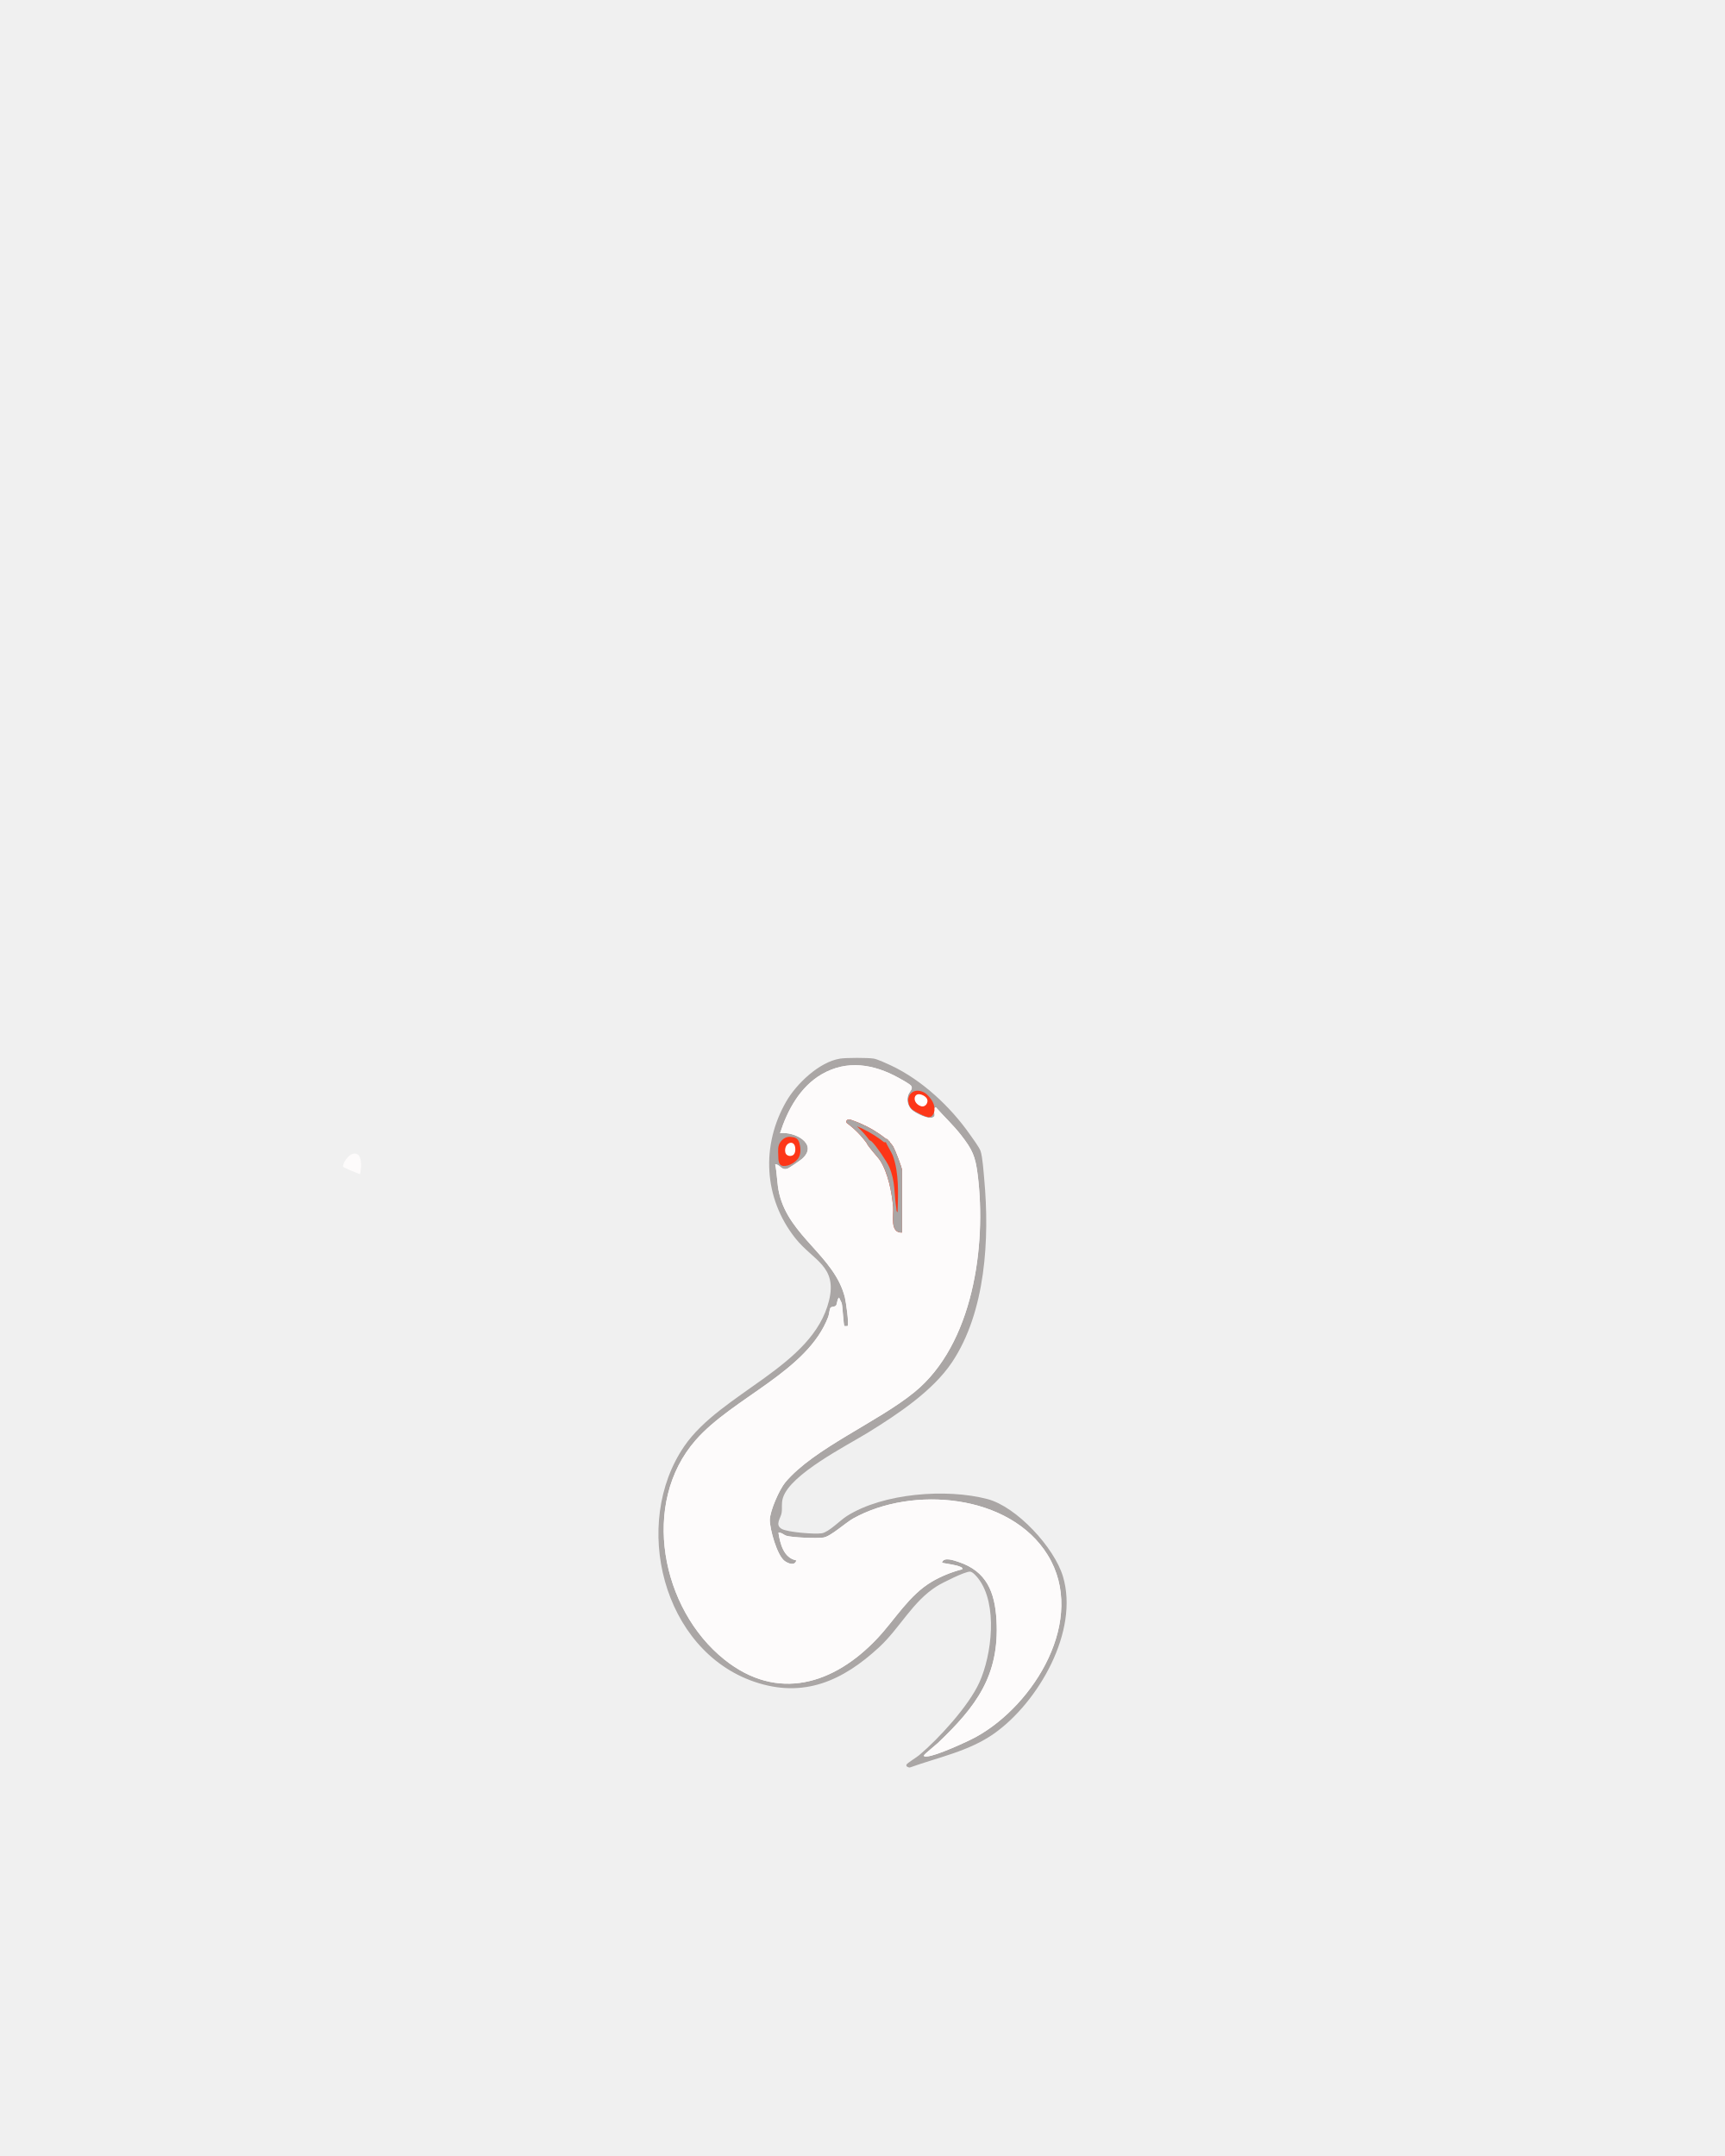
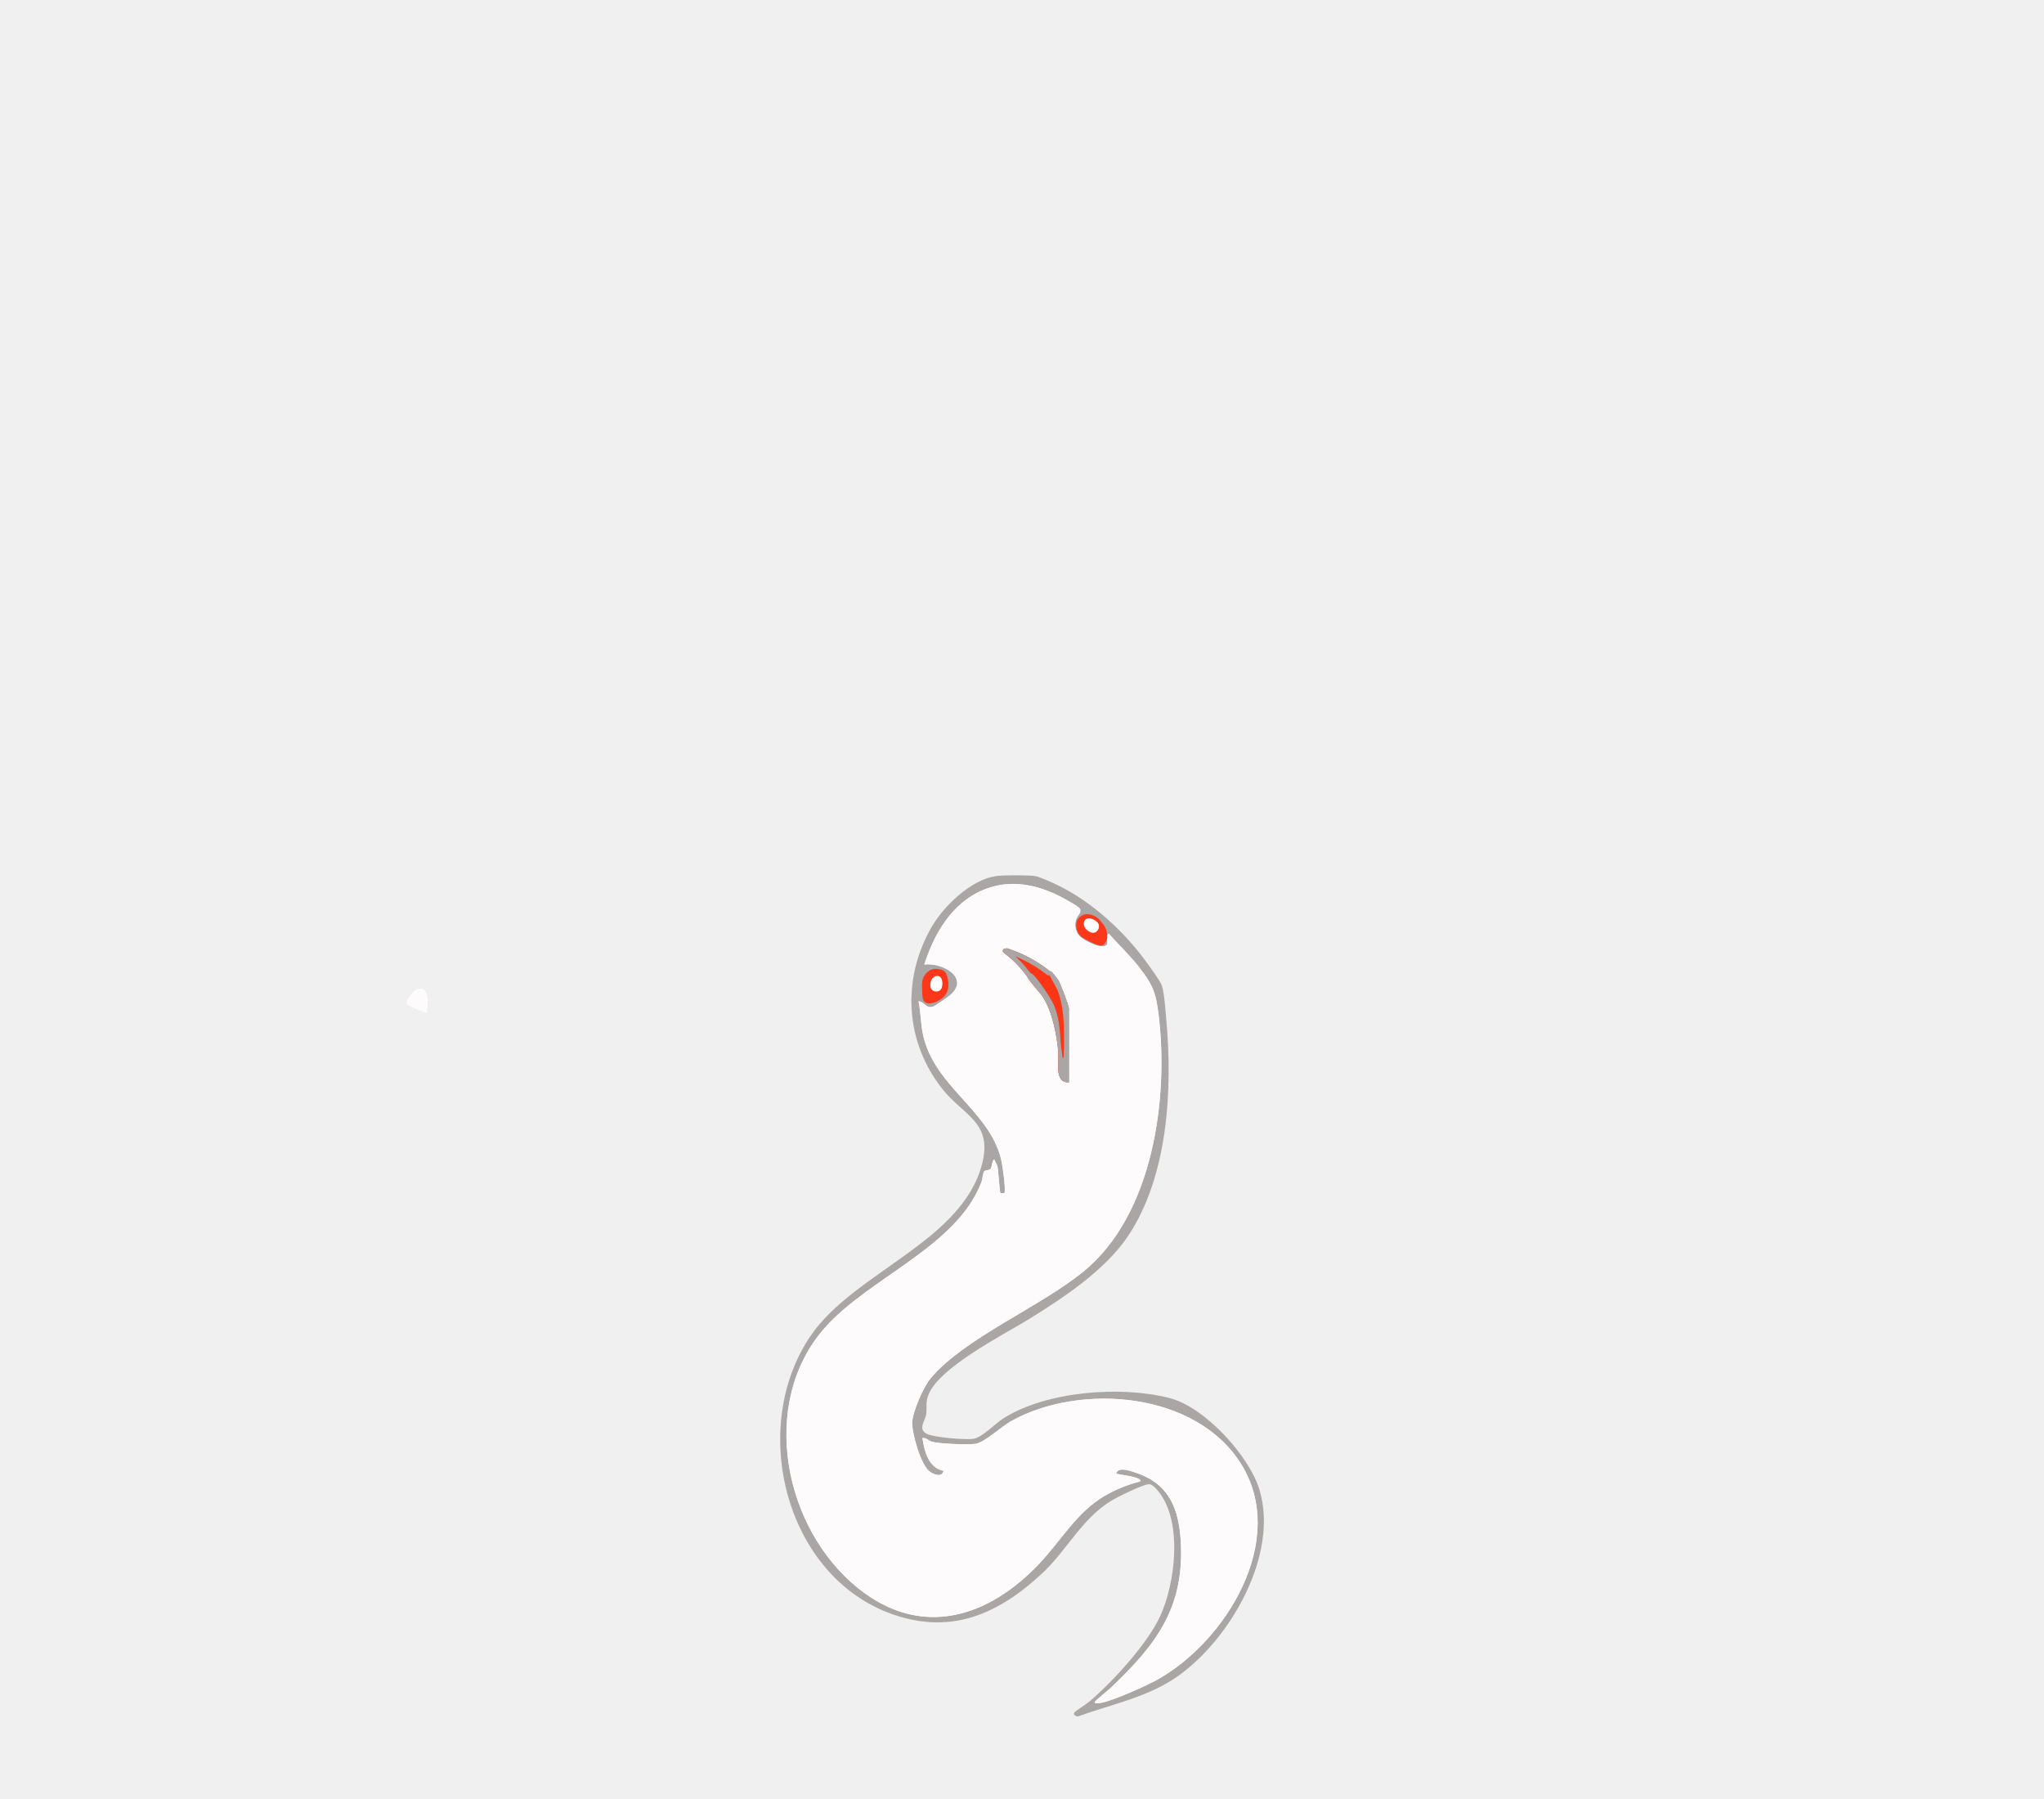
- <svg xmlns="http://www.w3.org/2000/svg" id="_全体" data-name="全体" viewBox="0 0 1080 1350">
+ <svg xmlns="http://www.w3.org/2000/svg" id="_全体" data-name="全体" viewBox="0 0 1080 950">
  <defs>
    <style>
      .cls-1 {
        fill: #fdfbfb;
      }

      .cls-2 {
        fill: #fd3517;
      }

      .cls-3 {
        fill: #fff;
      }

      .cls-4 {
        fill: #fd3719;
      }

      .cls-5 {
        fill: #aaa6a5;
      }
    </style>
  </defs>
  <g id="_オロチたち" data-name=" オロチたち">
-     <path class="cls-1" d="M225.4,735.28c-1.43-.56-10.4-4.14-10.52-4.71-.51-2.38,3.39-7.27,5.56-7.97,6.83-2.21,5.96,8.67,4.96,12.67Z" />
+     <path class="cls-1" d="M225.4,535.28c-1.43-.56-10.4-4.14-10.52-4.71-.51-2.38,3.39-7.27,5.56-7.97,6.83-2.21,5.96,8.67,4.96,12.67Z" />
    <g>
      <g>
-         <path class="cls-1" d="M579.41,1100.7c-.28,0-1.15,0-1.58-.64-.18-.26-.33-.7-.08-1.33.21-.52,1.32-1.53,5.93-5.42,1.29-1.09,2.51-2.11,2.92-2.51,25.07-23.92,38.31-43.16,36.43-76.3-1.13-19.99-8.05-30.65-23.13-35.67l-.51-.17c-1.59-.54-4.26-1.44-6.29-1.44-1.24,0-1.88.32-2.22.73.72.13,1.51.26,2.33.4,3.04.5,6.49,1.07,8.71,2.14.65.31,1.62.79,1.34,2.3l-.1.52-.51.13c-6.54,1.65-13.21,4.37-18.78,7.65-9.71,5.73-16.84,14.64-23.74,23.25-3.27,4.09-6.66,8.31-10.29,12.16-17.63,18.71-37.21,28.61-56.63,28.61-13.98,0-27.52-5.15-40.22-15.31-21.22-16.97-35.39-44.25-37.91-72.97-2.21-25.23,4.88-48.58,19.96-65.74,9.2-10.47,22.2-19.52,34.77-28.28,19.74-13.76,40.15-27.98,47.94-48.53.25-.65.43-1.67.61-2.65.24-1.33.45-2.48.85-3.12.5-.79,1.42-.95,2.23-1.1.51-.09,1.04-.18,1.26-.4.28-.28.45-1.09.59-1.82.24-1.2.51-2.56,1.51-3.34l.81-.63,2.12,4.41.02.06c.26.88.49,3.37.83,7.38.2,2.3.46,5.35.66,6.47.11,0,.24,0,.38,0,.17,0,.32,0,.44,0,.39-2.41-1.25-14.38-1.9-16.96-3.13-12.52-11.32-21.63-20-31.28-8.83-9.82-17.96-19.98-21.18-34.01-.73-3.18-1.04-6.43-1.34-9.56-.27-2.83-.55-5.76-1.14-8.6l-.23-1.1,1.12.11c1.7.16,2.73,1.04,3.63,1.81.82.7,1.46,1.25,2.49,1.25.36,0,.77-.07,1.22-.2.86-.28,7.63-4.89,8.85-5.96,2.91-2.55,3.92-5.08,3-7.51-1.61-4.27-8.73-7.25-14.13-7.25-.69,0-1.35.05-1.96.14l-1.32.2.41-1.27c5.71-17.9,14.59-30.46,26.38-37.35,6.65-3.88,13.82-5.85,21.3-5.85,8.77,0,18.09,2.69,27.69,8l.4.22c3.39,1.87,6.65,3.75,7.63,4.9,1.5,1.78.27,3.59-.63,4.91-.35.51-.68.99-.85,1.42-1.17,2.94-.56,6.11,1.64,8.48,1.49,1.61,7.79,5.02,11.29,5.02h0c.89,0,1.49-.22,1.79-.65.18-.26,0-1.13-.12-1.77-.26-1.36-.7-3.64,1.59-4.19l.48-.11.33.37c1.96,2.22,4.04,4.4,6.06,6.51,3.3,3.46,6.71,7.04,9.72,10.89,7.41,9.5,9.2,13.8,10.66,25.57,3.02,24.47,1.6,50.62-4,73.62-6.66,27.38-19.03,49.11-35.77,62.84-9.52,7.81-21.6,14.99-34.39,22.59-17.68,10.51-35.97,21.38-46.47,33.85-3.6,4.28-9.51,17.86-9.54,23.07-.03,5.65,4.55,21.84,8.98,25.05,1.03.75,2.73,1.62,4.12,1.62.74,0,1.25-.24,1.58-.77-7.53-2.04-9.79-10.52-10.9-17.79l-.13-.83.83-.12c.19-.03.37-.04.55-.04,1.28,0,2.32.63,3.23,1.19.54.33,1.04.64,1.54.79,2.61.79,11.31,1.33,17.5,1.33,2.47,0,4.39-.09,5.4-.25,2.63-.41,7.34-3.95,11.49-7.07,2.57-1.93,5-3.76,6.84-4.78,13.89-7.74,31.46-12,49.49-12,32.37,0,59.79,13.16,73.35,35.21,8.85,14.39,10.97,31.68,6.12,49.99-6.84,25.82-27.5,51.99-51.42,65.1-5.58,3.06-25.34,12.04-30.99,12.26-.05,0-.12,0-.2.02-.21.02-.47.04-.74.04ZM543.37,714.48c-.08,0-.1.01-.1.01-.02.02-.08.15-.09.47,0,.97,3.43,5.01,5.27,7.18,1.45,1.7,2.69,3.17,3.27,4.09,6.17,9.69,7.88,24.97,8.25,29.43.1,1.23.05,2.73-.01,4.33-.14,3.57-.31,8.02,1.53,9.93.6.63,1.41.97,2.44,1.03v-38.14c0-1.31-4.28-12.49-5.41-14.44-.57-.99-2.34-3.15-3.09-3.43,0,.02-.01.03-.02.05.23.58,1.25,2.44,2.02,3.82,1.01,1.83,1.96,3.55,2.23,4.29,3.95,10.57,3.53,23.3,3.16,34.53l-.09,2.89-1.23-.79c-1.06-.68-1.09-1.66-1.11-2.3,0-.18,0-.36-.04-.54-.49-3-.71-5.89-.93-8.69-.46-5.81-.89-11.3-3.49-17.18-1.49-3.36-7.85-12.85-10.58-15.45-.61-.58-1.53-1.07-2-1.07Z" />
-         <path class="cls-5" d="M525.95,662.86c3.77-.59,17.43-.63,21.15,0,2.32.39,8.48,3.23,10.9,4.37,19.23,9.07,37.03,25.71,49.17,43.02,1.63,2.32,6.03,8.25,6.77,10.54,1.26,3.89,1.87,13.12,2.28,17.59,3.39,37.08,1,82.97-20.25,114.72-11.99,17.91-34.2,32.6-52.41,43.85-13.34,8.23-48.73,26.05-53.35,40.87-1.14,3.66-.37,5.99-.83,9.35s-4.5,7.59.08,10.19c3.64,2.07,20.76,3.44,25.05,2.72,4.47-.75,11.37-8.05,15.7-10.79,22.72-14.4,62.36-17.36,87.97-10.65,18.43,4.83,41.91,30.43,47.31,48.44,10.29,34.33-15.42,78.78-42.98,98.32-15.78,11.19-35.03,14.91-52.95,21.37-.99-.07-2.61-.7-1.97-1.93.47-.9,6.43-4.57,7.92-5.84,12.36-10.43,30.95-30.79,37.61-45.41,7.9-17.37,11.67-49.03-.52-65.04-1.04-1.37-3.55-4.36-5.25-4.46-3.02-.19-17.4,7-20.59,9-15.56,9.75-23.19,26.2-36.44,38.43-22.65,20.9-47.15,32.09-78.07,21.52-57.55-19.68-77.05-99.04-43.82-147.5,23.14-33.75,80.45-49.71,90.62-91.2,5.31-21.64-10-24.98-21.15-39.08-19.77-25-21.52-57.96-5.66-85.53,6.36-11.06,20.68-24.83,33.74-26.86ZM570.57,694.65c-2.39-2.58-3.1-6.11-1.8-9.35.7-1.74,3.18-3.65,1.62-5.49-1.08-1.28-6.05-3.97-7.8-4.94-15.44-8.54-32.26-11.45-48.17-2.16-13.48,7.87-21.4,22.42-26.01,36.88,8.94-1.36,24.41,6.72,13.76,16.06-1.13.99-8.08,5.8-9.15,6.13-3.95,1.21-4.3-2.5-7.66-2.82,1.25,6.01,1.1,12.13,2.48,18.15,6.22,27.14,34.68,39.34,41.17,65.28.62,2.46,2.73,16.93,1.68,17.93-.07.07-1.96.07-2.03,0-.51-.51-1.12-12.58-1.66-14.39l-1.65-3.43c-1.4,1.09-1,4.1-2.03,5.1-.86.83-2.79.43-3.36,1.34s-.79,4.05-1.39,5.62c-12.92,34.11-59.46,50.45-82.86,77.06-34.89,39.68-21.61,105.97,17.85,137.52,33.35,26.67,68.73,15.44,95.73-13.22,11.27-11.96,19.74-27.02,34.21-35.56,5.73-3.38,12.54-6.11,19-7.74.16-.85-.19-1.07-.88-1.4-2.98-1.44-8.49-1.96-11.84-2.67.88-4,7.71-1.42,10.45-.51,17.53,5.83,22.7,18.93,23.69,36.41,1.98,34.83-12.87,54.23-36.68,76.94-1.23,1.18-8.38,6.95-8.66,7.64-.45,1.12,1.32.79,1.79.78,5.5-.22,25.12-9.14,30.63-12.16,36.54-20.04,69.71-73.75,44.99-113.94-23.59-38.36-84.85-43.47-121.74-22.92-4.82,2.69-14.1,11.24-18.61,11.95-4,.63-19.44.04-23.27-1.11-1.62-.49-2.99-2.19-4.96-1.91,1.06,6.9,3.25,15.83,11.2,17.32-.88,3.61-5.05,2.04-7.29.41-4.83-3.5-9.36-19.98-9.32-25.72s6.04-19.22,9.74-23.6c17.98-21.35,57.93-37.65,80.96-56.55,36.53-29.96,44.96-91.2,39.48-135.72-1.46-11.84-3.26-15.91-10.49-25.17-4.82-6.17-10.56-11.51-15.74-17.36-2.55.6-.06,4.26-.98,5.62-2.18,3.21-12.3-2.05-14.36-4.27ZM582.11,692.28c1.51-7.08-14.69-12.36-8.76-2.7,2.11,3.45,5.19,2.65,8.76,2.7ZM498.58,724.88c.83-3.31,1.55-12.3-4.1-10.47-1.8.58-5.02,4.62-4.6,6.58.1.47,7.51,3.43,8.7,3.89Z" />
-         <path class="cls-1" d="M570.55,694.68c2.07,2.23,12.19,7.48,14.36,4.27.92-1.36-1.56-5.01.98-5.62,5.18,5.86,10.93,11.19,15.74,17.36,7.22,9.26,9.03,13.32,10.49,25.17,5.49,44.53-2.94,105.76-39.48,135.72-23.04,18.89-62.98,35.2-80.96,56.55-3.69,4.38-9.71,18.07-9.74,23.6-.03,5.75,4.49,22.22,9.32,25.72,2.25,1.63,6.42,3.2,7.29-.41-7.95-1.49-10.14-10.43-11.2-17.32,1.97-.28,3.34,1.43,4.96,1.91,3.83,1.15,19.27,1.74,23.27,1.11,4.51-.71,13.79-9.26,18.61-11.95,36.89-20.55,98.14-15.44,121.74,22.92,24.72,40.19-8.45,93.9-44.99,113.94-5.51,3.02-25.13,11.94-30.63,12.16-.47.02-2.25.35-1.79-.78.28-.69,7.43-6.46,8.66-7.64,23.81-22.71,38.66-42.11,36.68-76.94-.99-17.48-6.17-30.58-23.69-36.41-2.73-.91-9.56-3.48-10.45.51,3.35.71,8.86,1.23,11.84,2.67.7.34,1.05.55.88,1.4-6.46,1.63-13.26,4.36-19,7.74-14.47,8.54-22.94,23.6-34.21,35.56-27,28.66-62.38,39.89-95.73,13.22-39.46-31.55-52.73-97.84-17.85-137.52,23.39-26.61,69.94-42.96,82.86-77.06.6-1.57.79-4.67,1.39-5.62s2.51-.52,3.36-1.34c1.03-1,.63-4.01,2.03-5.1l1.65,3.43c.54,1.81,1.15,13.88,1.66,14.39.07.07,1.96.07,2.03,0,1.05-1-1.06-15.47-1.68-17.93-6.49-25.94-34.94-38.14-41.17-65.28-1.38-6.01-1.22-12.14-2.48-18.15,3.37.32,3.71,4.03,7.66,2.82,1.07-.33,8.02-5.14,9.15-6.13,10.65-9.34-4.82-17.41-13.76-16.06,4.62-14.46,12.53-29.02,26.01-36.88,15.91-9.29,32.73-6.38,48.17,2.16,1.75.97,6.71,3.66,7.8,4.94,1.56,1.84-.92,3.75-1.62,5.49-1.29,3.24-.59,6.77,1.8,9.35ZM564.77,771.77v-38.97c0-1.63-4.42-12.96-5.52-14.86-.42-.72-4.11-5.94-4.67-2.96-.09.46,3.78,6.94,4.32,8.4,4.06,10.87,3.43,24.22,3.06,35.65-.94-.6-.64-1.44-.78-2.28-1.47-9.1-.53-17.16-4.48-26.08-1.55-3.51-8.05-13.13-10.77-15.72-1.1-1.05-3.56-2.31-3.59,0-.03,1.96,7.13,9.3,8.68,11.72,4.95,7.78,7.35,19.9,8.13,29.05.45,5.26-2.24,16.49,5.61,16.04Z" />
+         <path class="cls-1" d="M579.41,900.7c-.28,0-1.15,0-1.58-.64-.18-.26-.33-.7-.08-1.33.21-.52,1.32-1.53,5.93-5.42,1.29-1.09,2.51-2.11,2.92-2.51,25.07-23.92,38.31-43.16,36.43-76.3-1.13-19.99-8.05-30.65-23.13-35.67l-.51-.17c-1.59-.54-4.26-1.44-6.29-1.44-1.24,0-1.88.32-2.22.73.72.13,1.51.26,2.33.4,3.04.5,6.49,1.07,8.71,2.14.65.31,1.62.79,1.34,2.3l-.1.52-.51.13c-6.54,1.65-13.21,4.37-18.78,7.65-9.71,5.73-16.84,14.64-23.74,23.25-3.27,4.09-6.66,8.31-10.29,12.16-17.63,18.71-37.21,28.61-56.63,28.61-13.98,0-27.52-5.15-40.22-15.31-21.22-16.97-35.39-44.25-37.91-72.97-2.21-25.23,4.88-48.58,19.96-65.74,9.2-10.47,22.2-19.52,34.77-28.28,19.74-13.76,40.15-27.98,47.94-48.53.25-.65.43-1.67.61-2.65.24-1.33.45-2.48.85-3.12.5-.79,1.42-.95,2.23-1.1.51-.09,1.04-.18,1.26-.4.28-.28.45-1.09.59-1.82.24-1.2.51-2.56,1.51-3.34l.81-.63,2.12,4.41.02.06c.26.88.49,3.37.83,7.38.2,2.3.46,5.35.66,6.47.11,0,.24,0,.38,0,.17,0,.32,0,.44,0,.39-2.41-1.25-14.38-1.9-16.96-3.13-12.52-11.32-21.63-20-31.28-8.83-9.82-17.96-19.98-21.18-34.01-.73-3.18-1.04-6.43-1.34-9.56-.27-2.83-.55-5.76-1.14-8.6l-.23-1.1,1.12.11c1.7.16,2.73,1.04,3.63,1.81.82.7,1.46,1.25,2.49,1.25.36,0,.77-.07,1.22-.2.86-.28,7.63-4.89,8.85-5.96,2.91-2.55,3.92-5.08,3-7.51-1.61-4.27-8.73-7.25-14.13-7.25-.69,0-1.35.05-1.96.14l-1.32.2.41-1.27c5.71-17.9,14.59-30.46,26.38-37.35,6.65-3.88,13.82-5.85,21.3-5.85,8.77,0,18.09,2.69,27.69,8l.4.22c3.39,1.87,6.65,3.75,7.63,4.9,1.5,1.78.27,3.59-.63,4.91-.35.51-.68.99-.85,1.42-1.17,2.94-.56,6.11,1.64,8.48,1.49,1.61,7.79,5.02,11.29,5.02h0c.89,0,1.49-.22,1.79-.65.18-.26,0-1.13-.12-1.77-.26-1.36-.7-3.64,1.59-4.19l.48-.11.33.37c1.96,2.22,4.04,4.4,6.06,6.51,3.3,3.46,6.71,7.04,9.72,10.89,7.41,9.5,9.2,13.8,10.66,25.57,3.02,24.47,1.6,50.62-4,73.62-6.66,27.38-19.03,49.11-35.77,62.84-9.52,7.81-21.6,14.99-34.39,22.59-17.68,10.51-35.97,21.38-46.47,33.85-3.6,4.28-9.51,17.86-9.54,23.07-.03,5.65,4.55,21.84,8.98,25.05,1.03.75,2.73,1.62,4.12,1.62.74,0,1.25-.24,1.58-.77-7.53-2.04-9.79-10.52-10.9-17.79l-.13-.83.83-.12c.19-.03.37-.04.55-.04,1.28,0,2.32.63,3.23,1.19.54.33,1.04.64,1.54.79,2.61.79,11.31,1.33,17.5,1.33,2.47,0,4.39-.09,5.4-.25,2.63-.41,7.34-3.95,11.49-7.07,2.57-1.93,5-3.76,6.84-4.78,13.89-7.74,31.46-12,49.49-12,32.37,0,59.79,13.16,73.35,35.21,8.85,14.39,10.97,31.68,6.12,49.99-6.84,25.82-27.5,51.99-51.42,65.1-5.58,3.06-25.34,12.04-30.99,12.26-.05,0-.12,0-.2.02-.21.02-.47.04-.74.04ZM543.37,514.48c-.08,0-.1.01-.1.01-.02.02-.08.15-.09.47,0,.97,3.43,5.01,5.27,7.18,1.45,1.7,2.69,3.17,3.27,4.09,6.17,9.69,7.88,24.97,8.25,29.43.1,1.23.05,2.73-.01,4.33-.14,3.57-.31,8.02,1.53,9.93.6.63,1.41.97,2.44,1.03v-38.14c0-1.31-4.28-12.49-5.41-14.44-.57-.99-2.34-3.15-3.09-3.43,0,.02-.01.03-.02.05.23.58,1.25,2.44,2.02,3.82,1.01,1.83,1.96,3.55,2.23,4.29,3.95,10.57,3.53,23.3,3.16,34.53l-.09,2.89-1.23-.79c-1.06-.68-1.09-1.66-1.11-2.3,0-.18,0-.36-.04-.54-.49-3-.71-5.89-.93-8.69-.46-5.81-.89-11.3-3.49-17.18-1.49-3.36-7.85-12.85-10.58-15.45-.61-.58-1.53-1.07-2-1.07Z" />
+         <path class="cls-5" d="M525.95,462.86c3.77-.59,17.43-.63,21.15,0,2.32.39,8.48,3.23,10.9,4.37,19.23,9.07,37.03,25.71,49.17,43.02,1.63,2.32,6.03,8.25,6.77,10.54,1.26,3.89,1.87,13.12,2.28,17.59,3.39,37.08,1,82.97-20.25,114.72-11.99,17.91-34.2,32.6-52.41,43.85-13.34,8.23-48.73,26.05-53.35,40.87-1.14,3.66-.37,5.99-.83,9.35s-4.5,7.59.08,10.19c3.64,2.07,20.76,3.44,25.05,2.72,4.47-.75,11.37-8.05,15.7-10.79,22.72-14.4,62.36-17.36,87.97-10.65,18.43,4.83,41.91,30.43,47.31,48.44,10.29,34.33-15.42,78.78-42.98,98.32-15.78,11.19-35.03,14.91-52.95,21.37-.99-.07-2.61-.7-1.97-1.93.47-.9,6.43-4.57,7.92-5.84,12.36-10.43,30.95-30.79,37.61-45.41,7.9-17.37,11.67-49.03-.52-65.04-1.04-1.37-3.55-4.36-5.25-4.46-3.02-.19-17.4,7-20.59,9-15.56,9.75-23.19,26.2-36.44,38.43-22.65,20.9-47.15,32.09-78.07,21.52-57.55-19.68-77.05-99.04-43.82-147.5,23.14-33.75,80.45-49.71,90.62-91.2,5.31-21.64-10-24.98-21.15-39.08-19.77-25-21.52-57.96-5.66-85.53,6.36-11.06,20.68-24.83,33.74-26.86ZM570.57,494.65c-2.39-2.58-3.1-6.11-1.8-9.35.7-1.74,3.18-3.65,1.62-5.49-1.08-1.28-6.05-3.97-7.8-4.94-15.44-8.54-32.26-11.45-48.17-2.16-13.48,7.87-21.4,22.42-26.01,36.88,8.94-1.36,24.41,6.72,13.76,16.06-1.13.99-8.08,5.8-9.15,6.13-3.95,1.21-4.3-2.5-7.66-2.82,1.25,6.01,1.1,12.13,2.48,18.15,6.22,27.14,34.68,39.34,41.17,65.28.62,2.46,2.73,16.93,1.68,17.93-.07.07-1.96.07-2.03,0-.51-.51-1.12-12.58-1.66-14.39l-1.65-3.43c-1.4,1.09-1,4.1-2.03,5.1-.86.83-2.79.43-3.36,1.34s-.79,4.05-1.39,5.62c-12.92,34.11-59.46,50.45-82.86,77.06-34.89,39.68-21.61,105.97,17.85,137.52,33.35,26.67,68.73,15.44,95.73-13.22,11.27-11.96,19.74-27.02,34.21-35.56,5.73-3.38,12.54-6.11,19-7.74.16-.85-.19-1.07-.88-1.4-2.98-1.44-8.49-1.96-11.84-2.67.88-4,7.71-1.42,10.45-.51,17.53,5.83,22.7,18.93,23.69,36.41,1.98,34.83-12.87,54.23-36.68,76.94-1.23,1.18-8.38,6.95-8.66,7.64-.45,1.12,1.32.79,1.79.78,5.5-.22,25.12-9.14,30.63-12.16,36.54-20.04,69.71-73.75,44.99-113.94-23.59-38.36-84.85-43.47-121.74-22.92-4.82,2.69-14.1,11.24-18.61,11.95-4,.63-19.44.04-23.27-1.11-1.62-.49-2.99-2.19-4.96-1.91,1.06,6.9,3.25,15.83,11.2,17.32-.88,3.61-5.05,2.04-7.29.41-4.83-3.5-9.36-19.98-9.32-25.72s6.04-19.22,9.74-23.6c17.98-21.35,57.93-37.65,80.96-56.55,36.53-29.96,44.96-91.2,39.48-135.72-1.46-11.84-3.26-15.91-10.49-25.17-4.82-6.17-10.56-11.51-15.74-17.36-2.55.6-.06,4.26-.98,5.62-2.18,3.21-12.3-2.05-14.36-4.27ZM582.11,492.28c1.51-7.08-14.69-12.36-8.76-2.7,2.11,3.45,5.19,2.65,8.76,2.7ZM498.58,524.88c.83-3.31,1.55-12.3-4.1-10.47-1.8.58-5.02,4.62-4.6,6.58.1.47,7.51,3.43,8.7,3.89Z" />
+         <path class="cls-1" d="M570.55,494.68c2.07,2.23,12.19,7.48,14.36,4.27.92-1.36-1.56-5.01.98-5.62,5.18,5.86,10.93,11.19,15.74,17.36,7.22,9.26,9.03,13.32,10.49,25.17,5.49,44.53-2.94,105.76-39.48,135.72-23.04,18.89-62.98,35.2-80.96,56.55-3.69,4.38-9.71,18.07-9.74,23.6-.03,5.75,4.49,22.22,9.32,25.72,2.25,1.63,6.42,3.2,7.29-.41-7.95-1.49-10.14-10.43-11.2-17.32,1.97-.28,3.34,1.43,4.96,1.91,3.83,1.15,19.27,1.74,23.27,1.11,4.51-.71,13.79-9.26,18.61-11.95,36.89-20.55,98.14-15.44,121.74,22.92,24.72,40.19-8.45,93.9-44.99,113.94-5.51,3.02-25.13,11.94-30.63,12.16-.47.02-2.25.35-1.79-.78.28-.69,7.43-6.46,8.66-7.64,23.81-22.71,38.66-42.11,36.68-76.94-.99-17.48-6.17-30.58-23.69-36.41-2.73-.91-9.56-3.48-10.45.51,3.35.71,8.86,1.23,11.84,2.67.7.34,1.05.55.88,1.4-6.46,1.63-13.26,4.36-19,7.74-14.47,8.54-22.94,23.6-34.21,35.56-27,28.66-62.38,39.89-95.73,13.22-39.46-31.55-52.73-97.84-17.85-137.52,23.39-26.61,69.94-42.96,82.86-77.06.6-1.57.79-4.67,1.39-5.62s2.51-.52,3.36-1.34c1.03-1,.63-4.01,2.03-5.1l1.65,3.43c.54,1.81,1.15,13.88,1.66,14.39.07.07,1.96.07,2.03,0,1.05-1-1.06-15.47-1.68-17.93-6.49-25.94-34.94-38.14-41.17-65.28-1.38-6.01-1.22-12.14-2.48-18.15,3.37.32,3.71,4.03,7.66,2.82,1.07-.33,8.02-5.14,9.15-6.13,10.65-9.34-4.82-17.41-13.76-16.06,4.62-14.46,12.53-29.02,26.01-36.88,15.91-9.29,32.73-6.38,48.17,2.16,1.75.97,6.71,3.66,7.8,4.94,1.56,1.84-.92,3.75-1.62,5.49-1.29,3.24-.59,6.77,1.8,9.35ZM564.77,571.77v-38.97c0-1.63-4.42-12.96-5.52-14.86-.42-.72-4.11-5.94-4.67-2.96-.09.46,3.78,6.94,4.32,8.4,4.06,10.87,3.43,24.22,3.06,35.65-.94-.6-.64-1.44-.78-2.28-1.47-9.1-.53-17.16-4.48-26.08-1.55-3.51-8.05-13.13-10.77-15.72-1.1-1.05-3.56-2.31-3.59,0-.03,1.96,7.13,9.3,8.68,11.72,4.95,7.78,7.35,19.9,8.13,29.05.45,5.26-2.24,16.49,5.61,16.04Z" />
      </g>
      <g>
-         <path class="cls-2" d="M564.77,732.8v38.97c-7.85.45-5.17-10.78-5.61-16.04-.78-9.15-3.18-21.27-8.12-29.05-1.4-2.21-7.41-8.43-8.5-11.03l-.07-.09c-3.44-4.71-7.51-8.82-12.11-12.21-.45-.33-.62-.88-.45-1.42.17-.51.63-.86,1.14-.86.13,0,.26.02.39.07.17-.1.36-.15.57-.15.13,0,.26.02.39.07,2.02.67,4.04,1.43,6.01,2.27,5.86,2.51,11.39,5.83,16.45,9.83.12,0,.25,0,.36-.02.34.28.68.55,1.01.84.12.11.15.24.12.36l.88.71-.3.02c1.05,1.02,2.09,2.52,2.31,2.88,1.09,1.89,5.52,13.23,5.52,14.86Z" />
-         <path class="cls-5" d="M559.25,717.94c-.21-.36-1.26-1.86-2.31-2.88l.3-.02-.88-.71c.03-.12,0-.26-.12-.36-.33-.29-.67-.56-1.01-.84-.12,0-.24.02-.36.02-5.07-4-10.59-7.31-16.45-9.83-1.97-.84-3.98-1.6-6.01-2.27-.12-.04-.26-.07-.39-.07-.21,0-.4.05-.57.15-.12-.04-.26-.07-.39-.07-.51,0-.97.35-1.14.86-.17.54,0,1.09.45,1.42,4.59,3.4,8.67,7.5,12.11,12.21l.07.09c1.08,2.6,7.09,8.83,8.5,11.03,4.94,7.78,7.35,19.9,8.12,29.05.45,5.26-2.24,16.5,5.61,16.04v-38.97c0-1.63-4.43-12.97-5.52-14.86ZM561.97,759.03c-.93-.6-.64-1.44-.78-2.28-1.47-9.1-.54-17.16-4.48-26.07-1.55-3.51-8.05-13.13-10.77-15.72-.42-.4-1.03-.81-1.64-1.06-2.32-3.15-4.93-6.07-7.81-8.69,5.13,2.11,9.98,4.82,14.48,8.07.74.54,1.5,1.12,2.31,1.77l.25.2s.6-.03,1.08-.07c.4,1.17,3.78,6.85,4.28,8.21,4.07,10.87,3.43,24.21,3.07,35.64Z" />
+         <path class="cls-2" d="M564.77,532.8v38.97c-7.85.45-5.17-10.78-5.61-16.04-.78-9.15-3.18-21.27-8.12-29.05-1.4-2.21-7.41-8.43-8.5-11.03l-.07-.09c-3.44-4.71-7.51-8.82-12.11-12.21-.45-.33-.62-.88-.45-1.42.17-.51.63-.86,1.14-.86.13,0,.26.02.39.07.17-.1.36-.15.57-.15.13,0,.26.02.39.07,2.02.67,4.04,1.43,6.01,2.27,5.86,2.51,11.39,5.83,16.45,9.83.12,0,.25,0,.36-.02.34.28.68.55,1.01.84.12.11.15.24.12.36l.88.71-.3.02c1.05,1.02,2.09,2.52,2.31,2.88,1.09,1.89,5.52,13.23,5.52,14.86Z" />
+         <path class="cls-5" d="M559.25,517.94c-.21-.36-1.26-1.86-2.31-2.88l.3-.02-.88-.71c.03-.12,0-.26-.12-.36-.33-.29-.67-.56-1.01-.84-.12,0-.24.02-.36.02-5.07-4-10.59-7.31-16.45-9.83-1.97-.84-3.98-1.6-6.01-2.27-.12-.04-.26-.07-.39-.07-.21,0-.4.05-.57.15-.12-.04-.26-.07-.39-.07-.51,0-.97.35-1.14.86-.17.54,0,1.09.45,1.42,4.59,3.4,8.67,7.5,12.11,12.21l.07.09c1.08,2.6,7.09,8.83,8.5,11.03,4.94,7.78,7.35,19.9,8.12,29.05.45,5.26-2.24,16.5,5.61,16.04v-38.97c0-1.63-4.43-12.97-5.52-14.86ZM561.97,559.03c-.93-.6-.64-1.44-.78-2.28-1.47-9.1-.54-17.16-4.48-26.07-1.55-3.51-8.05-13.13-10.77-15.72-.42-.4-1.03-.81-1.64-1.06-2.32-3.15-4.93-6.07-7.81-8.69,5.13,2.11,9.98,4.82,14.48,8.07.74.54,1.5,1.12,2.31,1.77l.25.2s.6-.03,1.08-.07c.4,1.17,3.78,6.85,4.28,8.21,4.07,10.87,3.43,24.21,3.07,35.64Z" />
      </g>
      <g>
-         <path class="cls-4" d="M582.21,687.4c-1.09-1.35-2.53-3.14-5.09-3.96-.89-.29-2.94-.94-5.09.03-.46.21-1.68.83-2.52,2.16-1.87,2.93-.2,6.55-.04,6.9,1.02,2.13,2.99,3.28,7.09,5.25,2.26,1.08,4.63,2.26,6.33,1.38.61-.31.93-.81,1.2-1.19,1.34-1.9.97-4.2.81-5.17-.42-2.58-1.78-4.27-2.7-5.41ZM574.06,688.02c.34-1.02,1.08-1.68,2.28-1.66.83.01,1.8.72,2.46,1.25.83.67.74,1.29.54,2.02-.32,1.17-1.74,1.61-2.26,1.58-.51-.03-.13-.01-.13-.01-.67-.19-1.42-.42-1.89-.81-.77-.64-1.33-1.35-.99-2.37Z" />
-         <path class="cls-3" d="M580.68,689.05c.15,2.13-1.65,4.18-3.74,3.68-2.08-.5-3.98-2.22-4.25-4.23s.92-3.48,2.85-3.34c1.93.14,4.98,1.75,5.13,3.88Z" />
+         <path class="cls-4" d="M582.21,487.4c-1.09-1.35-2.53-3.14-5.09-3.96-.89-.29-2.94-.94-5.09.03-.46.21-1.68.83-2.52,2.16-1.87,2.93-.2,6.55-.04,6.9,1.02,2.13,2.99,3.28,7.09,5.25,2.26,1.08,4.63,2.26,6.33,1.38.61-.31.93-.81,1.2-1.19,1.34-1.9.97-4.2.81-5.17-.42-2.58-1.78-4.27-2.7-5.41ZM574.06,488.02c.34-1.02,1.08-1.68,2.28-1.66.83.01,1.8.72,2.46,1.25.83.67.74,1.29.54,2.02-.32,1.17-1.74,1.61-2.26,1.58-.51-.03-.13-.01-.13-.01-.67-.19-1.42-.42-1.89-.81-.77-.64-1.33-1.35-.99-2.37Z" />
+         <path class="cls-3" d="M580.68,489.05c.15,2.13-1.65,4.18-3.74,3.68-2.08-.5-3.98-2.22-4.25-4.23s.92-3.48,2.85-3.34c1.93.14,4.98,1.75,5.13,3.88Z" />
      </g>
      <g>
-         <path class="cls-4" d="M499.83,725.18c1.96-3.1,1.34-7.14.58-9.65-.91-3.01-2.84-3.45-5.57-3.68-2.35-.2-4.55.98-6.18,3.2-1.86,2.53-1.47,5.31-1.4,8.38s.09,6.37,3.08,6.64c3.89.35,8.14-2.75,9.5-4.88ZM494.46,717.14c1.01-.13,1.89.24,2.39,1.28.35.73.17,1.87,0,2.67-.21,1-.78,1.18-1.49,1.32-1.13.21-2.12-.84-2.31-1.3-.19-.46-.05-.12-.05-.12-.13-.66-.26-1.41-.13-1.99.21-.94.58-1.73,1.59-1.86Z" />
-         <path class="cls-3" d="M496.44,723.34c-1.75,1.03-4.27.32-4.74-1.71-.47-2.03.17-4.41,1.76-5.48s3.35-.66,4.06,1.08c.71,1.74.66,5.08-1.09,6.1Z" />
+         <path class="cls-4" d="M499.83,525.18c1.96-3.1,1.34-7.14.58-9.65-.91-3.01-2.84-3.45-5.57-3.68-2.35-.2-4.55.98-6.18,3.2-1.86,2.53-1.47,5.31-1.4,8.38s.09,6.37,3.08,6.64c3.89.35,8.14-2.75,9.5-4.88ZM494.46,517.14c1.01-.13,1.89.24,2.39,1.28.35.73.17,1.87,0,2.67-.21,1-.78,1.18-1.49,1.32-1.13.21-2.12-.84-2.31-1.3-.19-.46-.05-.12-.05-.12-.13-.66-.26-1.41-.13-1.99.21-.94.58-1.73,1.59-1.86Z" />
+         <path class="cls-3" d="M496.44,523.34c-1.75,1.03-4.27.32-4.74-1.71-.47-2.03.17-4.41,1.76-5.48s3.35-.66,4.06,1.08c.71,1.74.66,5.08-1.09,6.1Z" />
      </g>
    </g>
  </g>
</svg>
